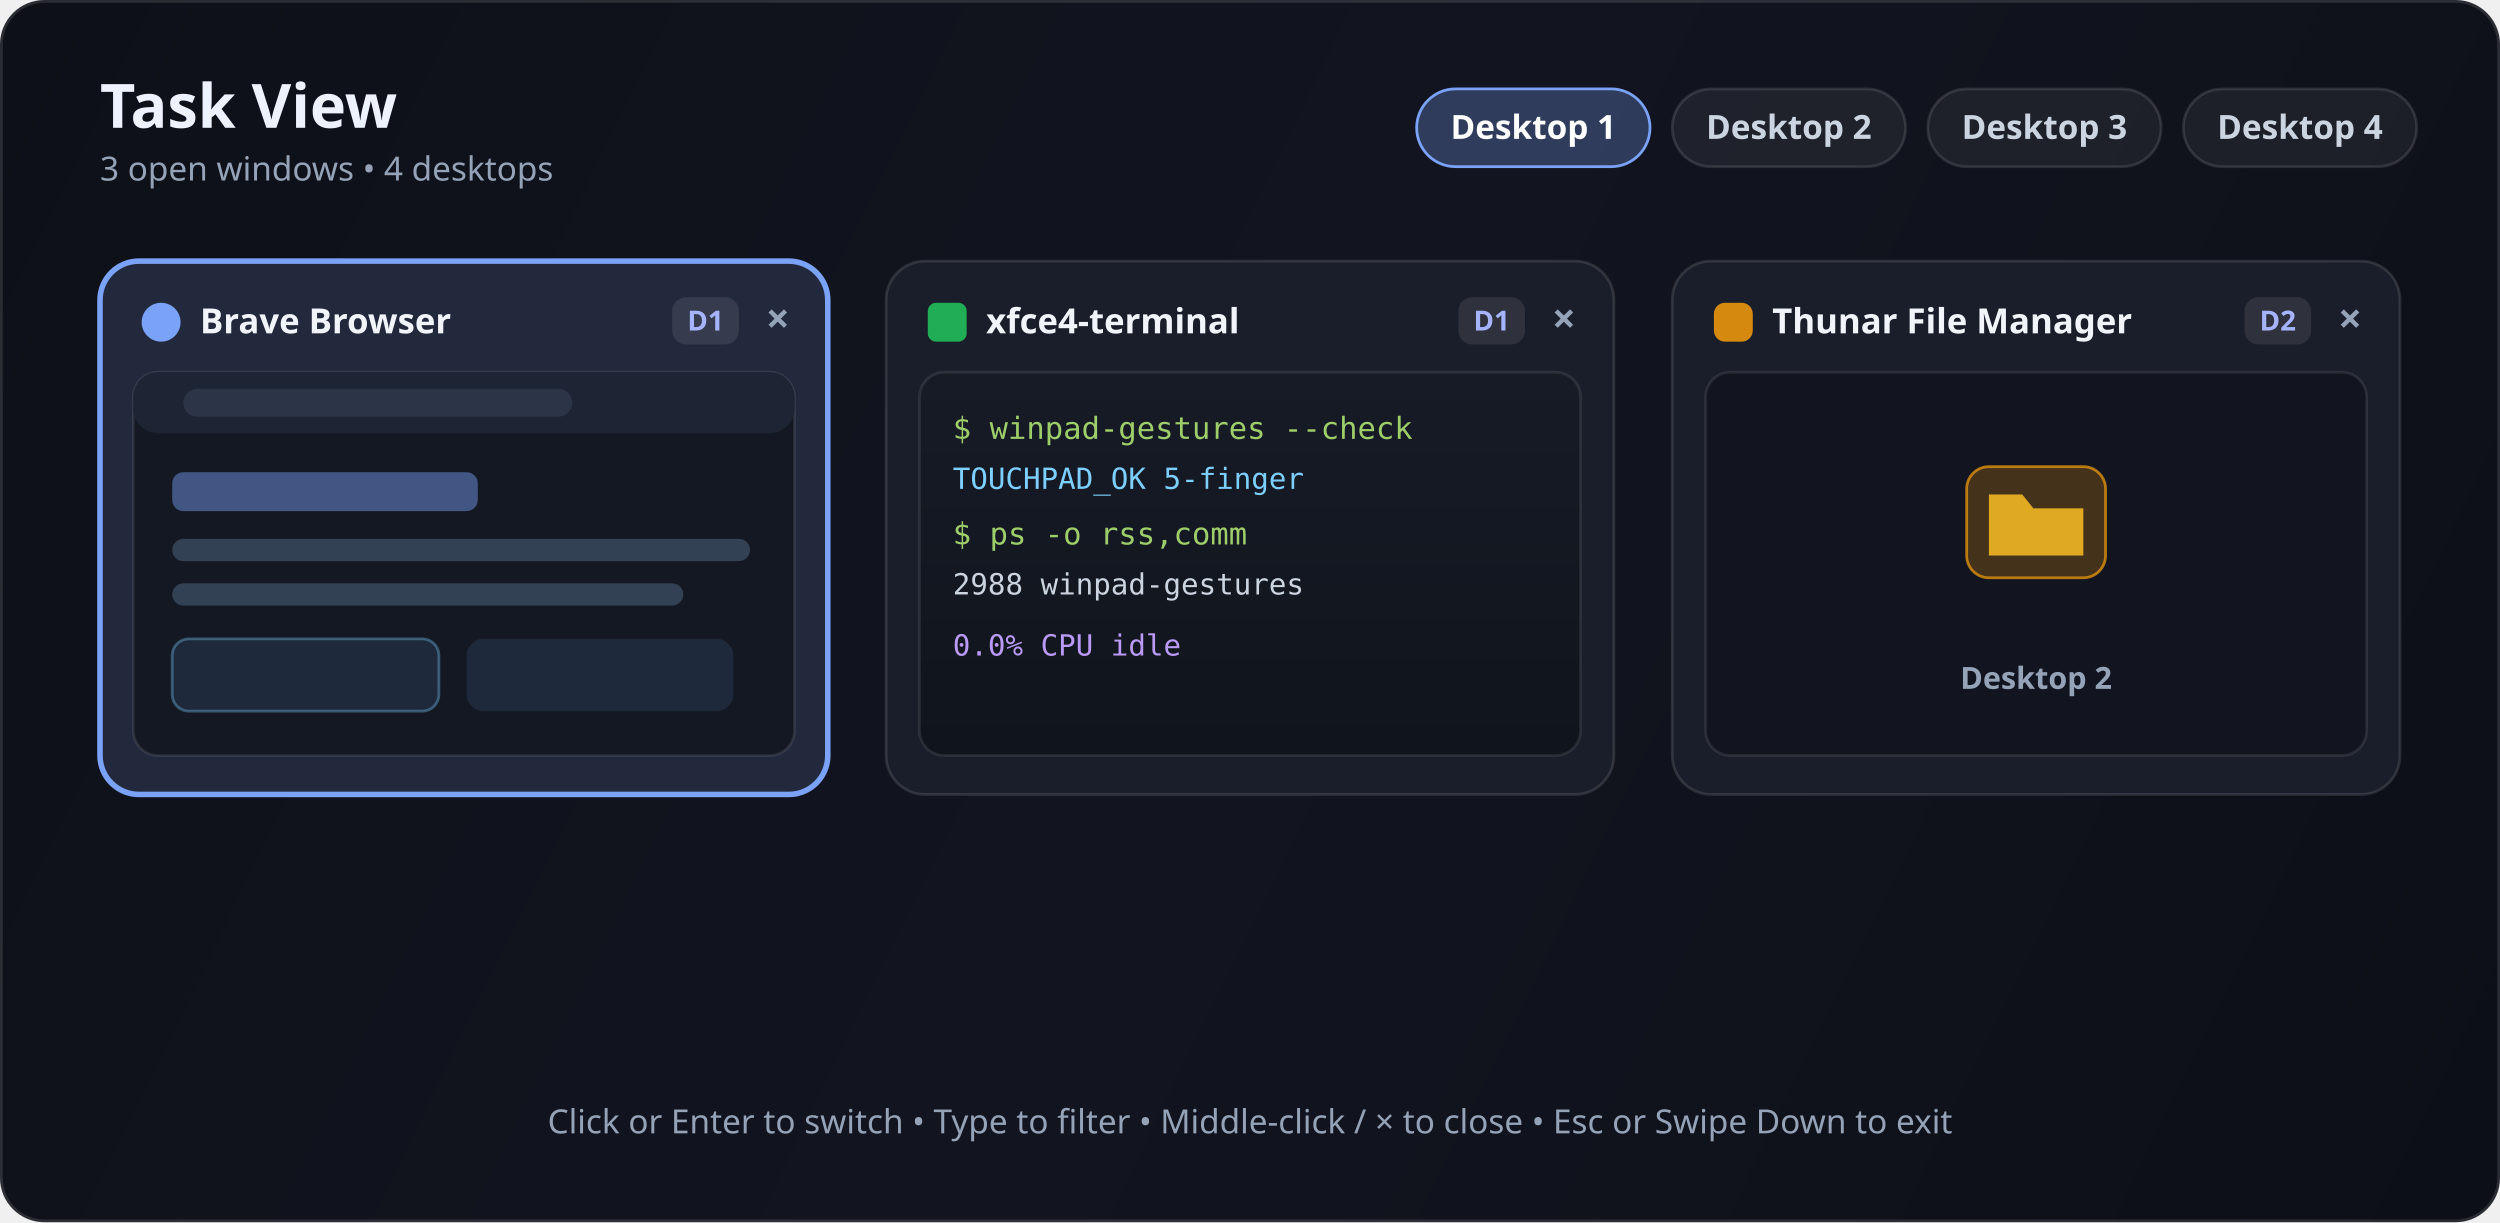
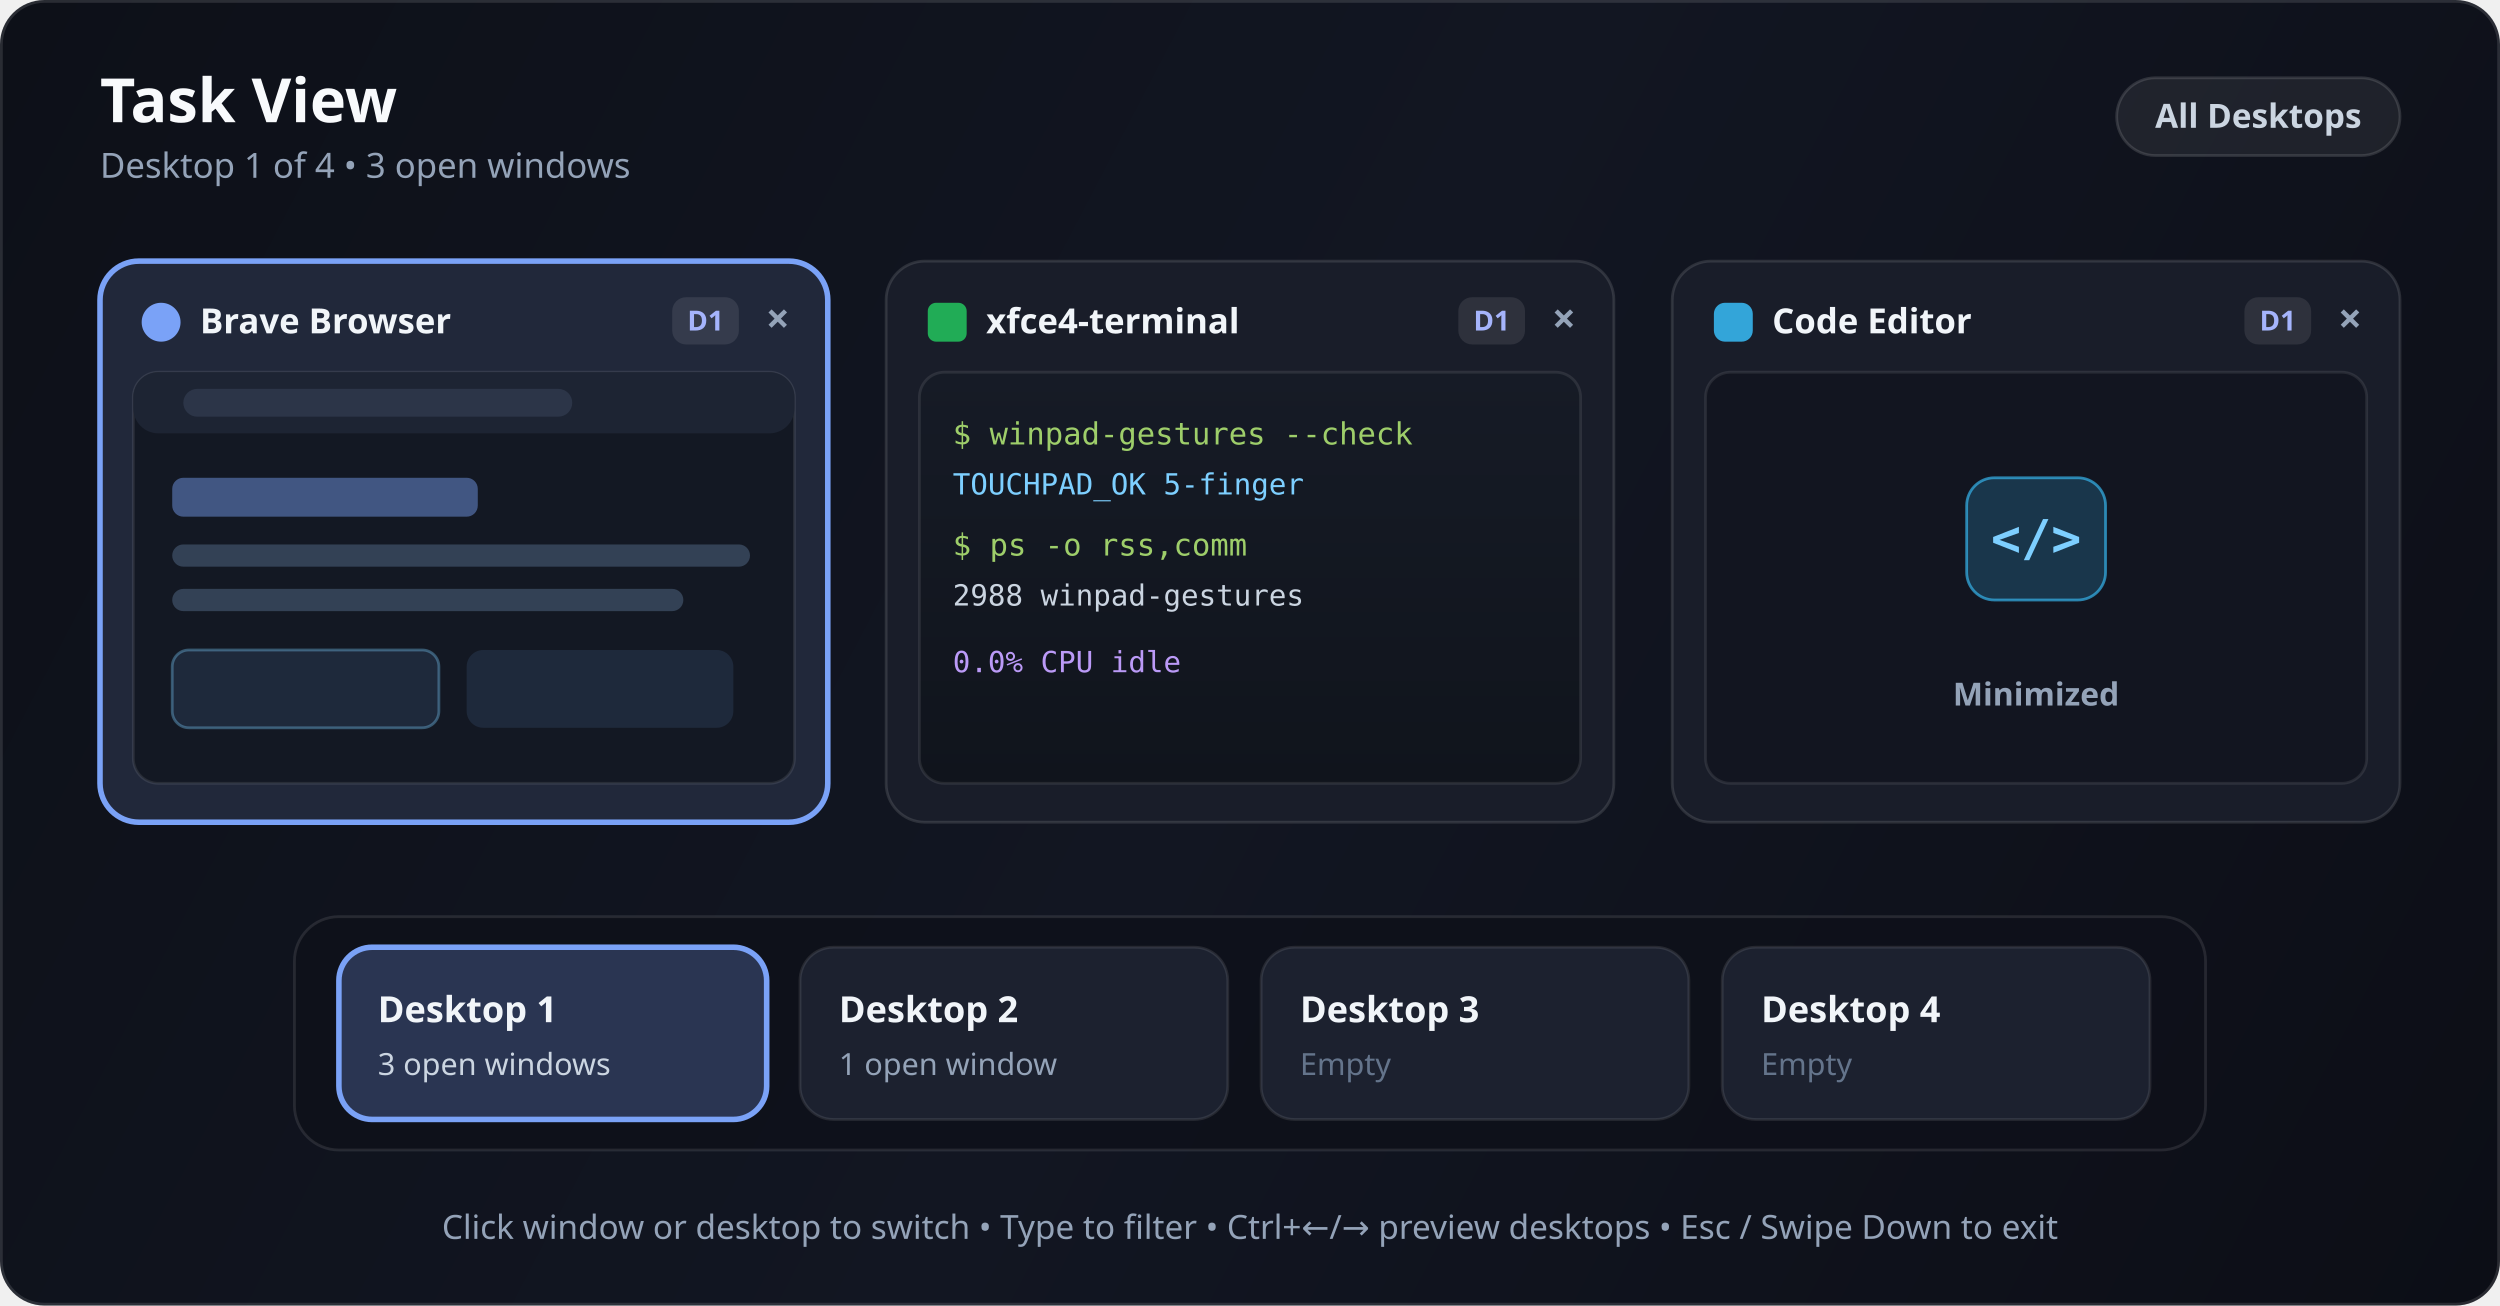
- <svg xmlns="http://www.w3.org/2000/svg" width="900" height="440" viewBox="0 0 900 440" fill="none">
+ <svg xmlns="http://www.w3.org/2000/svg" width="900" height="470" viewBox="0 0 900 470" fill="none">
  <defs>
-     <linearGradient id="ovbg" x1="0" y1="0" x2="900" y2="440" gradientUnits="userSpaceOnUse">
-       <stop offset="0%" stop-color="#0e1018" />
-       <stop offset="50%" stop-color="#121520" />
-       <stop offset="100%" stop-color="#0d0f17" />
+     <linearGradient id="ovbg" x1="0" y1="0" x2="900" y2="470" gradientUnits="userSpaceOnUse">
+       <stop offset="0%" stop-color="#0d1018" />
+       <stop offset="50%" stop-color="#121622" />
+       <stop offset="100%" stop-color="#0c0e16" />
    </linearGradient>
    <linearGradient id="termgrad" x1="0" y1="0" x2="0" y2="1">
      <stop offset="0%" stop-color="#161b26" />
      <stop offset="100%" stop-color="#10141c" />
    </linearGradient>
  </defs>
-   <rect width="900" height="440" rx="16" fill="url(#ovbg)" />
-   <rect x="0.5" y="0.5" width="899" height="439" rx="15.5" stroke="#ffffff" stroke-opacity="0.12" />
-   <text x="36" y="46" fill="#eef2ff" font-family="Segoe UI, Ubuntu, sans-serif" font-size="22" font-weight="700">Task View</text>
-   <text x="36" y="65" fill="#94a3b8" font-family="Segoe UI, Ubuntu, sans-serif" font-size="12">3 open windows  •  4 desktops</text>
-   <g transform="translate(510, 32)" font-family="Segoe UI, Ubuntu, sans-serif" font-size="12" font-weight="600">
-     <rect x="0" y="0" width="84" height="28" rx="14" fill="#7aa2f7" fill-opacity="0.28" stroke="#7aa2f7" />
-     <text x="42" y="18" text-anchor="middle" fill="#ffffff">Desktop 1</text>
-     <rect x="92" y="0" width="84" height="28" rx="14" fill="#ffffff" fill-opacity="0.06" stroke="#ffffff" stroke-opacity="0.12" />
-     <text x="134" y="18" text-anchor="middle" fill="#cbd5e1">Desktop 2</text>
-     <rect x="184" y="0" width="84" height="28" rx="14" fill="#ffffff" fill-opacity="0.06" stroke="#ffffff" stroke-opacity="0.12" />
-     <text x="226" y="18" text-anchor="middle" fill="#cbd5e1">Desktop 3</text>
-     <rect x="276" y="0" width="84" height="28" rx="14" fill="#ffffff" fill-opacity="0.06" stroke="#ffffff" stroke-opacity="0.12" />
-     <text x="318" y="18" text-anchor="middle" fill="#cbd5e1">Desktop 4</text>
-   </g>
+   <rect width="900" height="470" rx="16" fill="url(#ovbg)" />
+   <rect x="0.5" y="0.5" width="899" height="469" rx="15.5" stroke="#ffffff" stroke-opacity="0.12" />
+   <text x="36" y="44" fill="#f8fafc" font-family="Segoe UI, Ubuntu, sans-serif" font-size="22" font-weight="700">Task View</text>
+   <text x="36" y="64" fill="#94a3b8" font-family="Segoe UI, Ubuntu, sans-serif" font-size="12.5">Desktop 1 of 4  •  3 open windows</text>
+   <rect x="762" y="28" width="102" height="28" rx="14" fill="#ffffff" fill-opacity="0.07" stroke="#ffffff" stroke-opacity="0.13" />
+   <text x="813" y="46" text-anchor="middle" fill="#cbd5e1" font-family="Segoe UI, Ubuntu, sans-serif" font-size="12" font-weight="600">All Desktops</text>
  <g transform="translate(36, 94)">
-     <rect width="262" height="192" rx="14" fill="#22293c" stroke="#7aa2f7" stroke-width="2" />
+     <rect width="262" height="202" rx="14" fill="#21283a" stroke="#7aa2f7" stroke-width="2" />
    <circle cx="22" cy="22" r="7" fill="#7aa2f7" />
    <text x="36" y="26" fill="#f1f5f9" font-family="Segoe UI, sans-serif" font-size="12.5" font-weight="600">Brave Browser</text>
    <rect x="206" y="13" width="24" height="17" rx="5" fill="#ffffff" fill-opacity="0.09" />
    <text x="218" y="25" text-anchor="middle" fill="#a5b4fc" font-family="Segoe UI, sans-serif" font-size="10" font-weight="700">D1</text>
    <text x="244" y="26" text-anchor="middle" fill="#94a3b8" font-family="Segoe UI, sans-serif" font-size="15" font-weight="700">×</text>
-     <rect x="12" y="40" width="238" height="138" rx="9" fill="#131823" stroke="#ffffff" stroke-opacity="0.09" />
+     <rect x="12" y="40" width="238" height="148" rx="9" fill="#131823" stroke="#ffffff" stroke-opacity="0.09" />
    <rect x="12" y="40" width="238" height="22" rx="9" fill="#1d2433" />
    <rect x="30" y="46" width="140" height="10" rx="5" fill="#2c3548" />
-     <rect x="26" y="76" width="110" height="14" rx="4" fill="#7aa2f7" fill-opacity="0.45" />
-     <rect x="26" y="100" width="208" height="8" rx="4" fill="#334155" />
-     <rect x="26" y="116" width="184" height="8" rx="4" fill="#334155" />
-     <rect x="26" y="136" width="96" height="26" rx="6" fill="#1e293b" stroke="#7dcfff" stroke-opacity="0.35" />
-     <rect x="132" y="136" width="96" height="26" rx="6" fill="#1e293b" />
+     <rect x="26" y="78" width="110" height="14" rx="4" fill="#7aa2f7" fill-opacity="0.45" />
+     <rect x="26" y="102" width="208" height="8" rx="4" fill="#334155" />
+     <rect x="26" y="118" width="184" height="8" rx="4" fill="#334155" />
+     <rect x="26" y="140" width="96" height="28" rx="6" fill="#1e293b" stroke="#7dcfff" stroke-opacity="0.35" />
+     <rect x="132" y="140" width="96" height="28" rx="6" fill="#1e293b" />
  </g>
  <g transform="translate(319, 94)">
-     <rect width="262" height="192" rx="14" fill="#1a1e2a" stroke="#ffffff" stroke-opacity="0.12" />
+     <rect width="262" height="202" rx="14" fill="#191d29" stroke="#ffffff" stroke-opacity="0.12" />
    <rect x="15" y="15" width="14" height="14" rx="3" fill="#22c55e" fill-opacity="0.85" />
    <text x="36" y="26" fill="#f1f5f9" font-family="Segoe UI, sans-serif" font-size="12.5" font-weight="600">xfce4-terminal</text>
    <rect x="206" y="13" width="24" height="17" rx="5" fill="#ffffff" fill-opacity="0.09" />
    <text x="218" y="25" text-anchor="middle" fill="#a5b4fc" font-family="Segoe UI, sans-serif" font-size="10" font-weight="700">D1</text>
    <text x="244" y="26" text-anchor="middle" fill="#94a3b8" font-family="Segoe UI, sans-serif" font-size="15" font-weight="700">×</text>
-     <rect x="12" y="40" width="238" height="138" rx="9" fill="url(#termgrad)" stroke="#ffffff" stroke-opacity="0.09" />
-     <text x="24" y="64" fill="#9ece6a" font-family="monospace" font-size="11">$ winpad-gestures --check</text>
-     <text x="24" y="82" fill="#7dcfff" font-family="monospace" font-size="10.5">TOUCHPAD_OK 5-finger</text>
-     <text x="24" y="102" fill="#9ece6a" font-family="monospace" font-size="11">$ ps -o rss,comm</text>
-     <text x="24" y="120" fill="#cbd5e1" font-family="monospace" font-size="10.5">2988  winpad-gestures</text>
-     <text x="24" y="142" fill="#bb9af7" font-family="monospace" font-size="10.5">0.0% CPU idle</text>
+     <rect x="12" y="40" width="238" height="148" rx="9" fill="url(#termgrad)" stroke="#ffffff" stroke-opacity="0.09" />
+     <text x="24" y="66" fill="#9ece6a" font-family="monospace" font-size="11">$ winpad-gestures --check</text>
+     <text x="24" y="84" fill="#7dcfff" font-family="monospace" font-size="10.5">TOUCHPAD_OK 5-finger</text>
+     <text x="24" y="106" fill="#9ece6a" font-family="monospace" font-size="11">$ ps -o rss,comm</text>
+     <text x="24" y="124" fill="#cbd5e1" font-family="monospace" font-size="10.5">2988  winpad-gestures</text>
+     <text x="24" y="148" fill="#bb9af7" font-family="monospace" font-size="10.5">0.0% CPU idle</text>
  </g>
  <g transform="translate(602, 94)">
-     <rect width="262" height="192" rx="14" fill="#1a1e2a" stroke="#ffffff" stroke-opacity="0.12" />
-     <rect x="15" y="15" width="14" height="14" rx="4" fill="#f59e0b" fill-opacity="0.85" />
-     <text x="36" y="26" fill="#f1f5f9" font-family="Segoe UI, sans-serif" font-size="12.5" font-weight="600">Thunar File Manager</text>
+     <rect width="262" height="202" rx="14" fill="#191d29" stroke="#ffffff" stroke-opacity="0.12" />
+     <rect x="15" y="15" width="14" height="14" rx="4" fill="#38bdf8" fill-opacity="0.85" />
+     <text x="36" y="26" fill="#f1f5f9" font-family="Segoe UI, sans-serif" font-size="12.5" font-weight="600">Code Editor</text>
    <rect x="206" y="13" width="24" height="17" rx="5" fill="#ffffff" fill-opacity="0.09" />
-     <text x="218" y="25" text-anchor="middle" fill="#a5b4fc" font-family="Segoe UI, sans-serif" font-size="10" font-weight="700">D2</text>
+     <text x="218" y="25" text-anchor="middle" fill="#a5b4fc" font-family="Segoe UI, sans-serif" font-size="10" font-weight="700">D1</text>
    <text x="244" y="26" text-anchor="middle" fill="#94a3b8" font-family="Segoe UI, sans-serif" font-size="15" font-weight="700">×</text>
-     <rect x="12" y="40" width="238" height="138" rx="9" fill="#121520" stroke="#ffffff" stroke-opacity="0.09" />
-     <rect x="106" y="74" width="50" height="40" rx="8" fill="#f59e0b" fill-opacity="0.22" stroke="#f59e0b" stroke-opacity="0.7" />
-     <path d="M114 84 L126 84 L130 89 L148 89 L148 106 L114 106 Z" fill="#fbbf24" fill-opacity="0.85" />
-     <text x="131" y="154" text-anchor="middle" fill="#94a3b8" font-family="Segoe UI, sans-serif" font-size="11" font-weight="700">Desktop 2</text>
+     <rect x="12" y="40" width="238" height="148" rx="9" fill="#121520" stroke="#ffffff" stroke-opacity="0.09" />
+     <rect x="106" y="78" width="50" height="44" rx="10" fill="#38bdf8" fill-opacity="0.20" stroke="#38bdf8" stroke-opacity="0.65" />
+     <text x="131" y="106" text-anchor="middle" fill="#7dcfff" font-family="monospace" font-size="18" font-weight="700">&lt;/&gt;</text>
+     <text x="131" y="160" text-anchor="middle" fill="#94a3b8" font-family="Segoe UI, sans-serif" font-size="11.5" font-weight="700">Minimized</text>
  </g>
-   <text x="450" y="408" text-anchor="middle" fill="#94a3b8" font-family="Segoe UI, Ubuntu, sans-serif" font-size="12">
-     Click or Enter to switch  •  Type to filter  •  Middle-click / × to close  •  Esc or Swipe Down to exit
+   <g transform="translate(106, 330)">
+     <rect width="688" height="84" rx="16" fill="#0e111a" fill-opacity="0.86" stroke="#ffffff" stroke-opacity="0.10" />
+     <g transform="translate(16, 11)">
+       <rect width="154" height="62" rx="12" fill="#2a3552" stroke="#7aa2f7" stroke-width="2" />
+       <text x="14" y="27" fill="#f1f5f9" font-family="Segoe UI, sans-serif" font-size="13" font-weight="700">Desktop 1</text>
+       <text x="14" y="46" fill="#cbd5e1" font-family="Segoe UI, sans-serif" font-size="11">3 open windows</text>
+     </g>
+     <g transform="translate(182, 11)">
+       <rect width="154" height="62" rx="12" fill="#1c212f" stroke="#ffffff" stroke-opacity="0.10" />
+       <text x="14" y="27" fill="#f1f5f9" font-family="Segoe UI, sans-serif" font-size="13" font-weight="700">Desktop 2</text>
+       <text x="14" y="46" fill="#94a3b8" font-family="Segoe UI, sans-serif" font-size="11">1 open window</text>
+     </g>
+     <g transform="translate(348, 11)">
+       <rect width="154" height="62" rx="12" fill="#1c212f" stroke="#ffffff" stroke-opacity="0.10" />
+       <text x="14" y="27" fill="#f1f5f9" font-family="Segoe UI, sans-serif" font-size="13" font-weight="700">Desktop 3</text>
+       <text x="14" y="46" fill="#64748b" font-family="Segoe UI, sans-serif" font-size="11">Empty</text>
+     </g>
+     <g transform="translate(514, 11)">
+       <rect width="154" height="62" rx="12" fill="#1c212f" stroke="#ffffff" stroke-opacity="0.10" />
+       <text x="14" y="27" fill="#f1f5f9" font-family="Segoe UI, sans-serif" font-size="13" font-weight="700">Desktop 4</text>
+       <text x="14" y="46" fill="#64748b" font-family="Segoe UI, sans-serif" font-size="11">Empty</text>
+     </g>
+   </g>
+   <text x="450" y="446" text-anchor="middle" fill="#94a3b8" font-family="Segoe UI, Ubuntu, sans-serif" font-size="12">
+     Click window or desktop to switch  •  Type to filter  •  Ctrl+←/→ preview desktops  •  Esc / Swipe Down to exit
  </text>
</svg>
